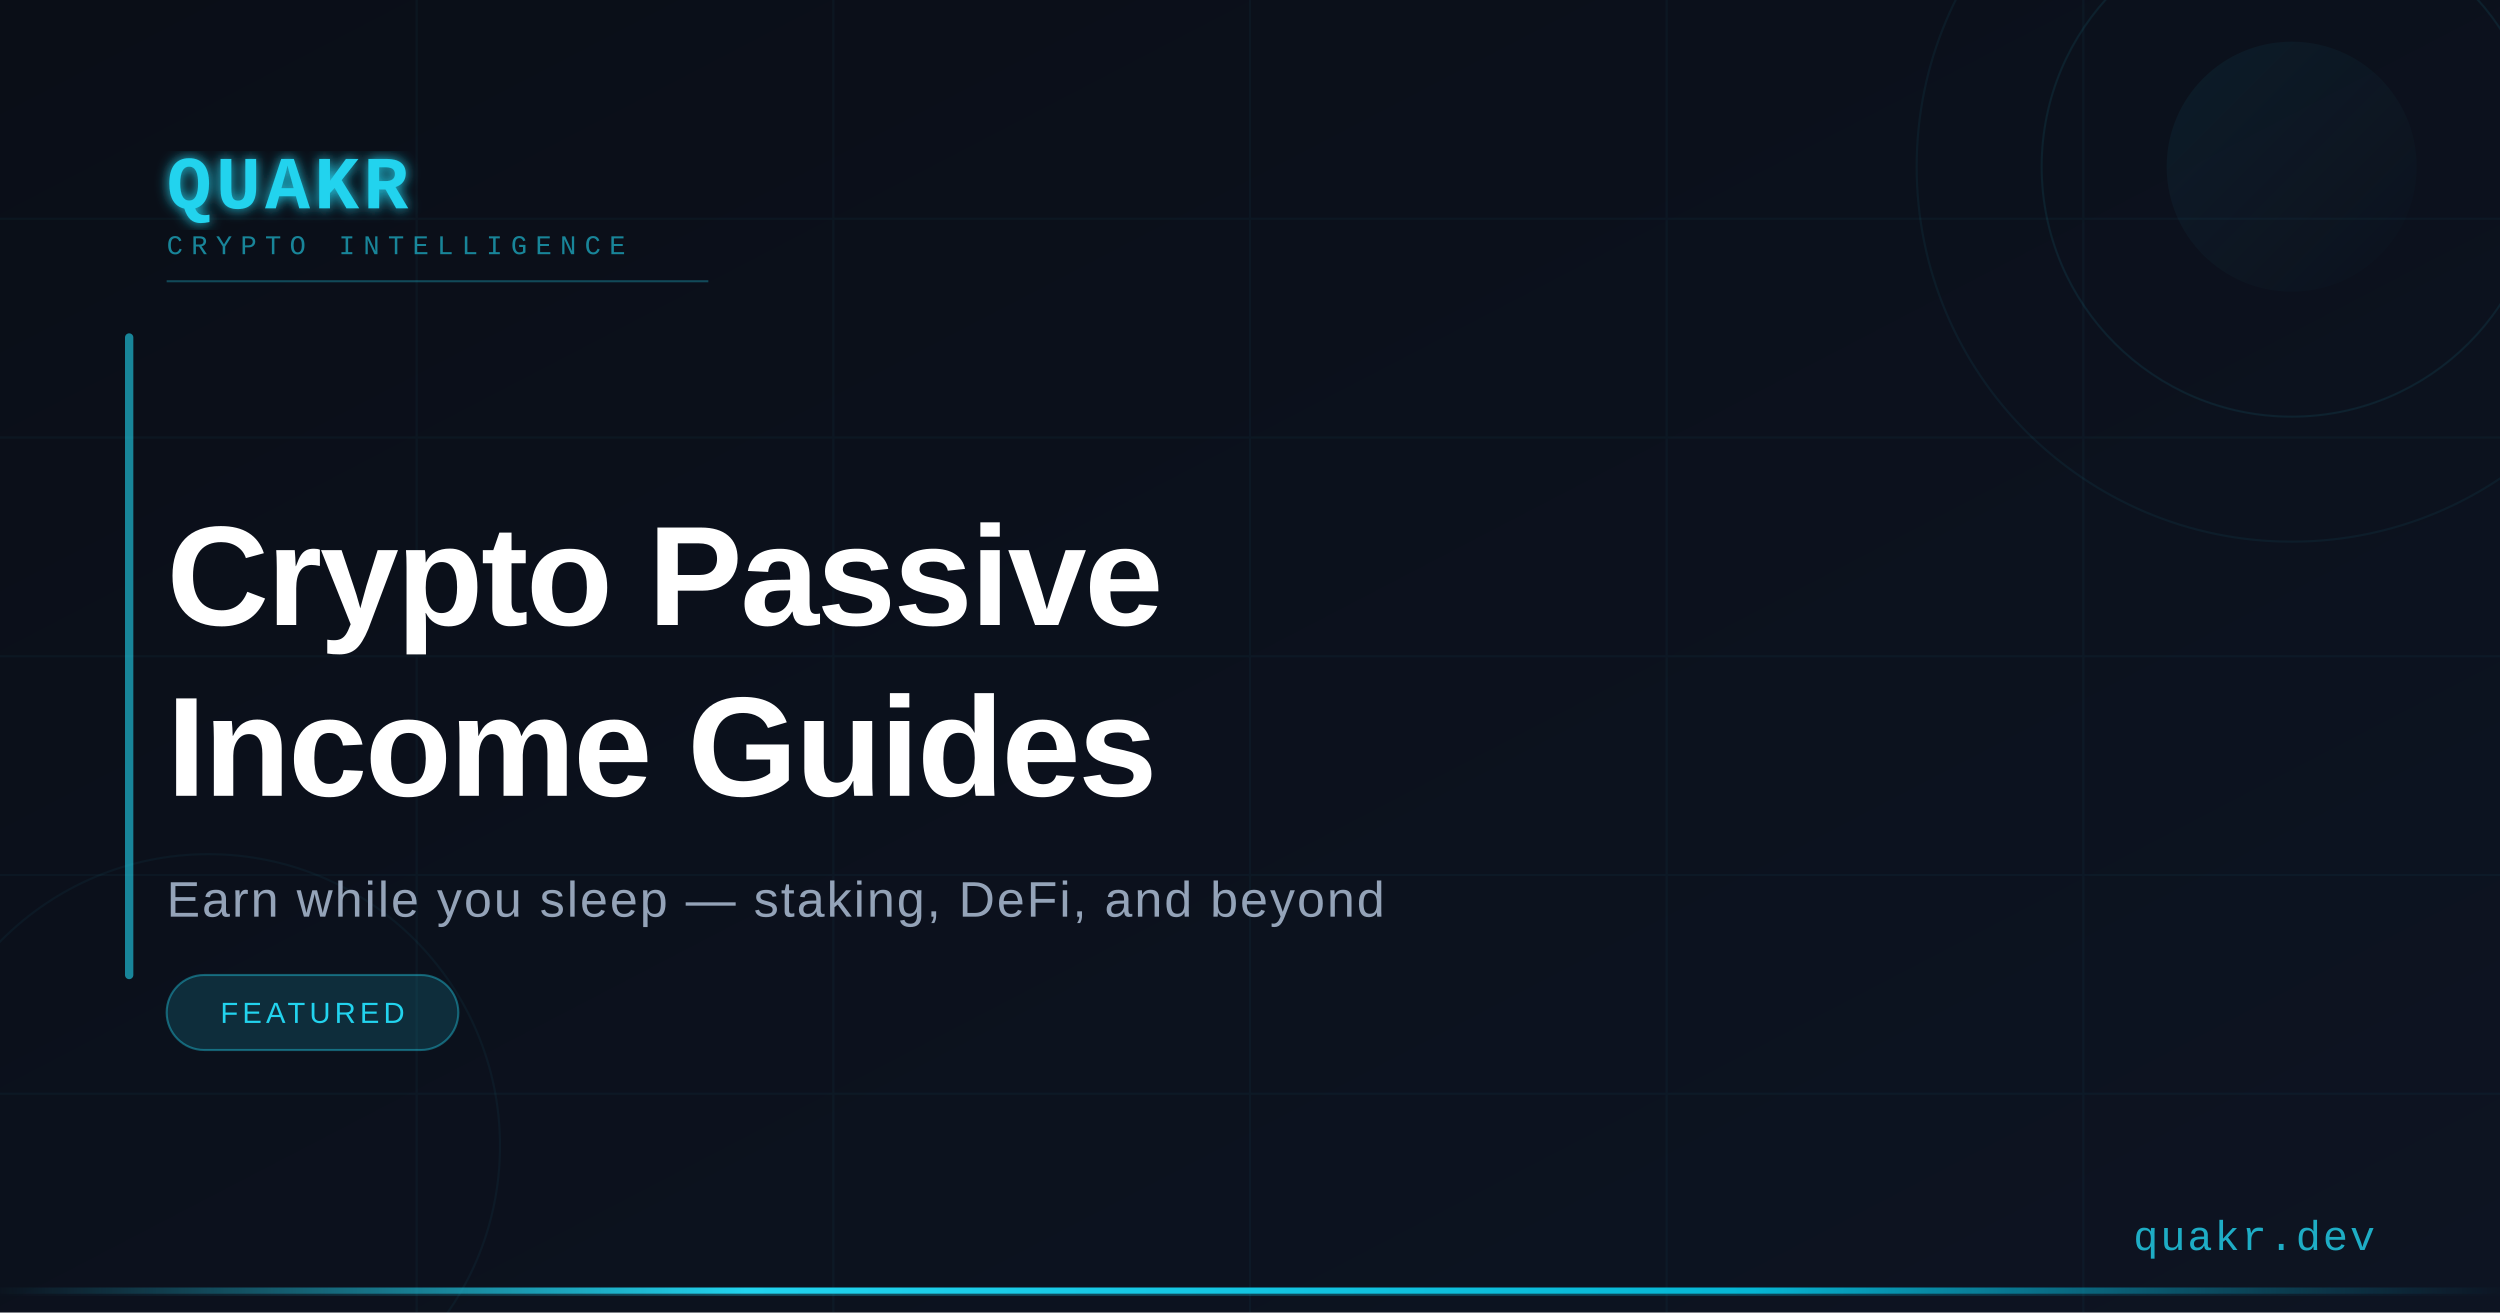
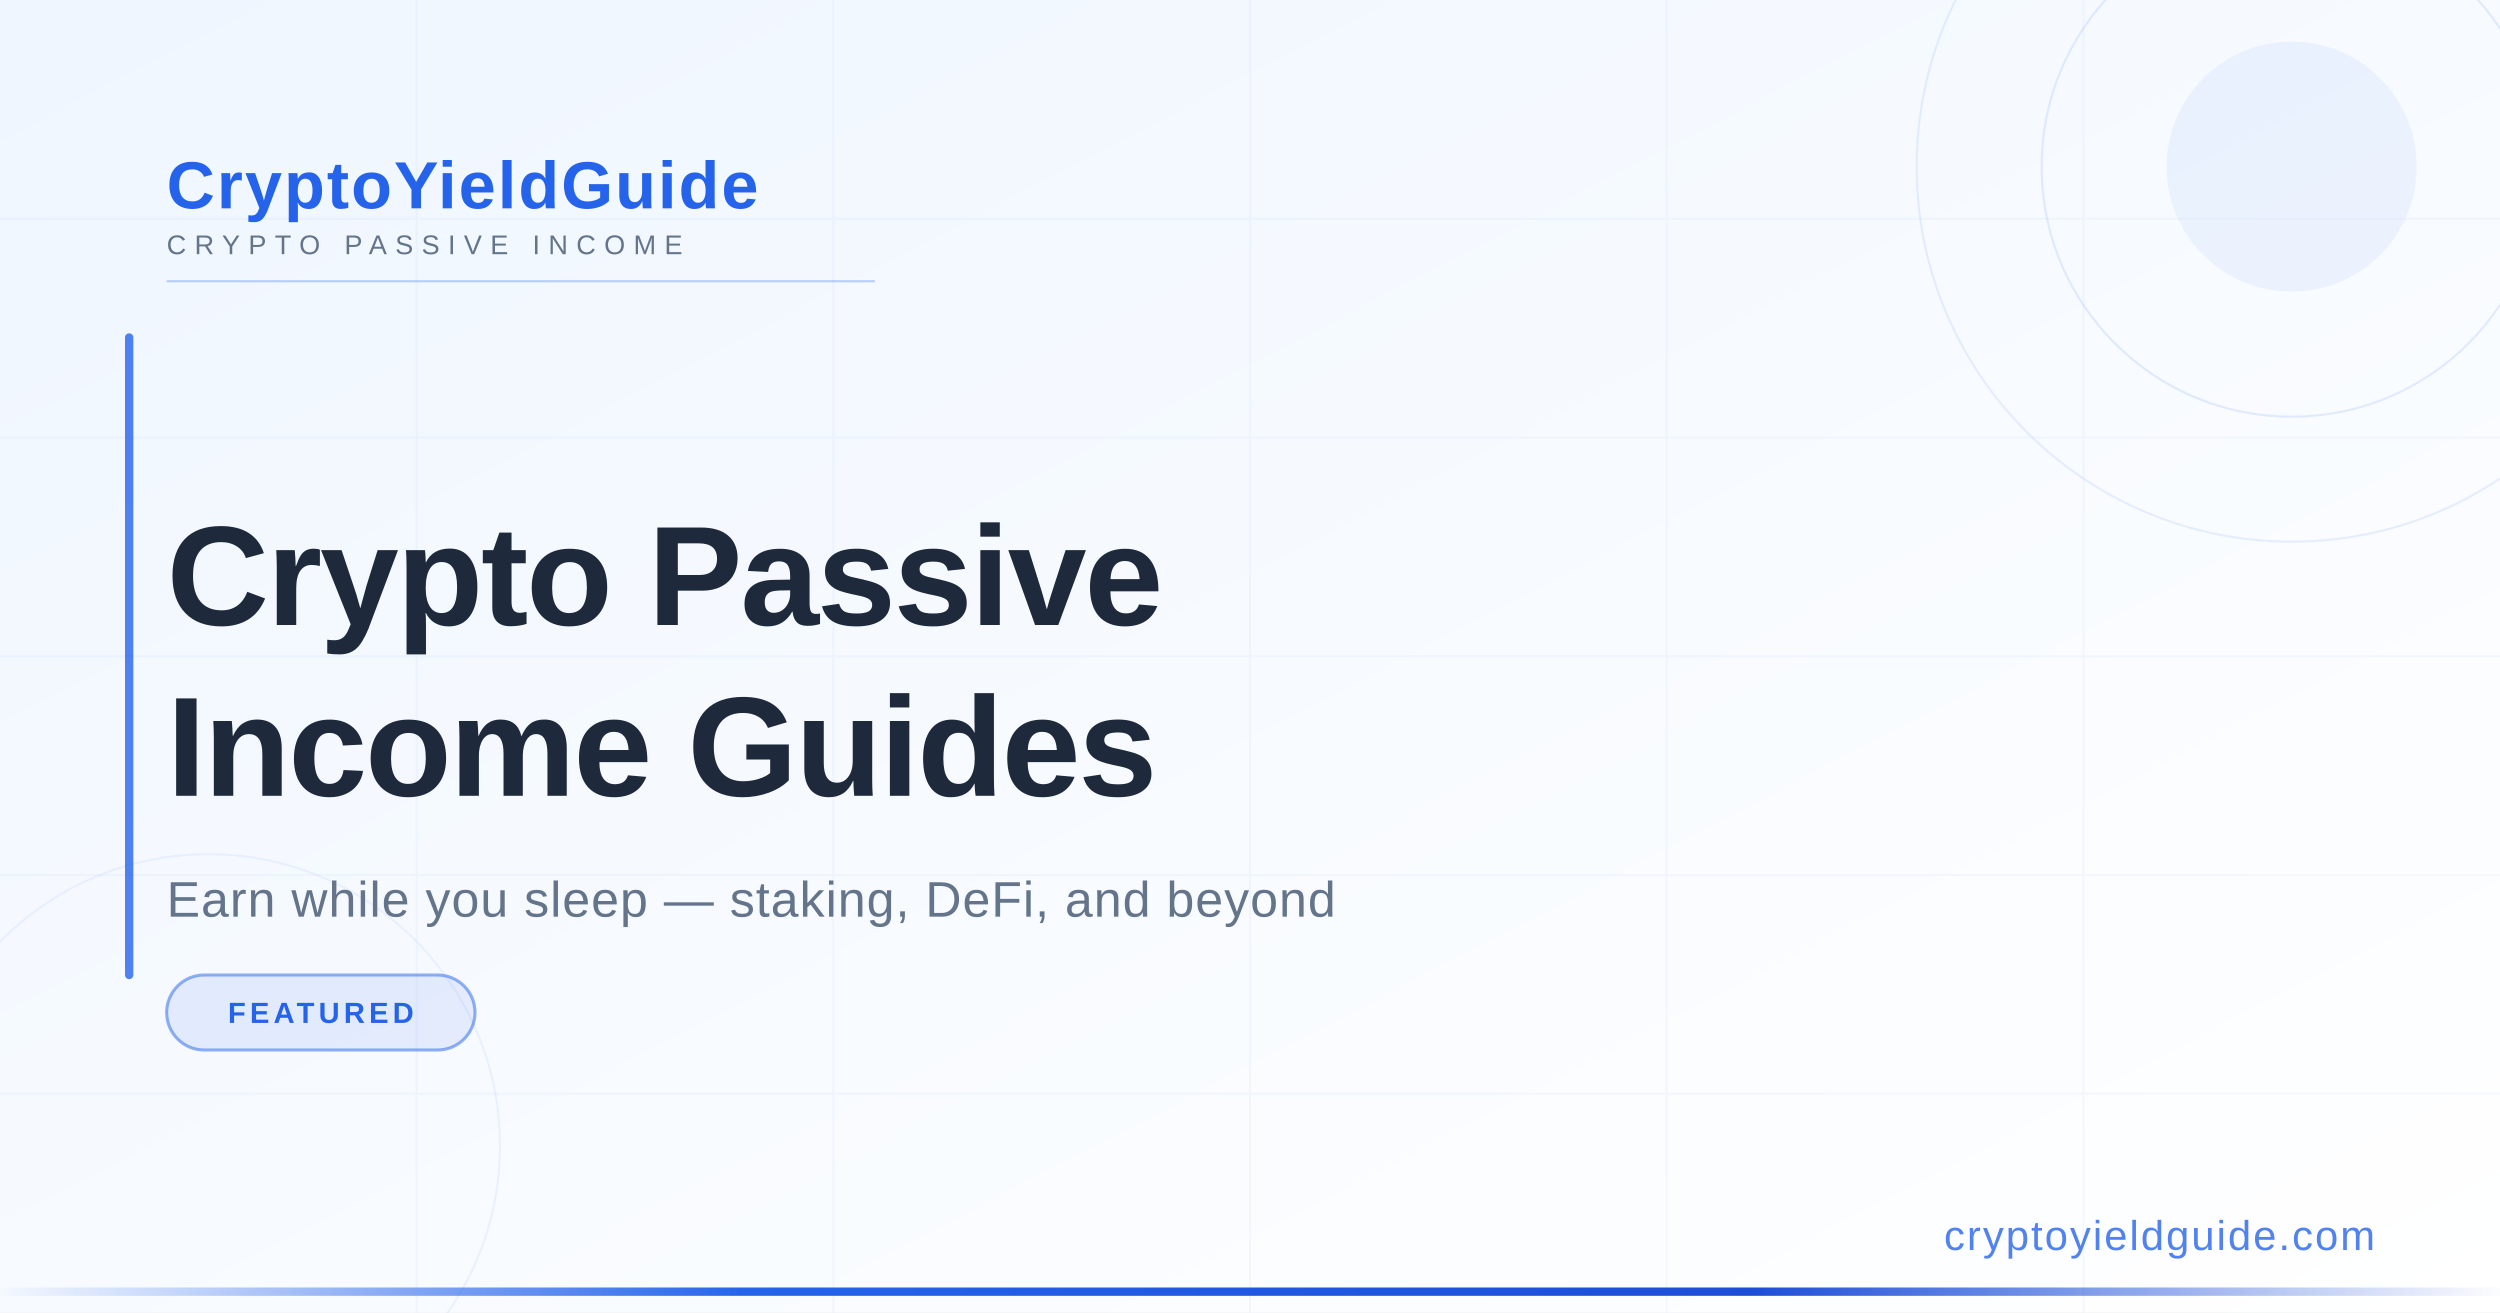
<svg xmlns="http://www.w3.org/2000/svg" width="1200" height="630" viewBox="0 0 1200 630">
  <defs>
    <linearGradient id="bgGrad" x1="0%" y1="0%" x2="100%" y2="100%">
-       <stop offset="0%" style="stop-color:#0a0e17;stop-opacity:1" />
-       <stop offset="100%" style="stop-color:#0d1422;stop-opacity:1" />
+       <stop offset="0%" style="stop-color:#EFF6FF;stop-opacity:1" />
+       <stop offset="100%" style="stop-color:#FFFFFF;stop-opacity:1" />
    </linearGradient>
    <linearGradient id="bottomLine" x1="0%" y1="0%" x2="100%" y2="0%">
-       <stop offset="0%" style="stop-color:#22d3ee;stop-opacity:0" />
-       <stop offset="30%" style="stop-color:#22d3ee;stop-opacity:1" />
-       <stop offset="70%" style="stop-color:#06b6d4;stop-opacity:1" />
-       <stop offset="100%" style="stop-color:#0891b2;stop-opacity:0" />
+       <stop offset="0%" style="stop-color:#2563EB;stop-opacity:0" />
+       <stop offset="30%" style="stop-color:#2563EB;stop-opacity:1" />
+       <stop offset="70%" style="stop-color:#1D4ED8;stop-opacity:1" />
+       <stop offset="100%" style="stop-color:#1D4ED8;stop-opacity:0" />
    </linearGradient>
-     <linearGradient id="accentGrad" x1="0%" y1="0%" x2="100%" y2="100%">
-       <stop offset="0%" style="stop-color:#22d3ee;stop-opacity:0.15" />
-       <stop offset="100%" style="stop-color:#22d3ee;stop-opacity:0" />
-     </linearGradient>
-     <filter id="glow">
-       <feGaussianBlur stdDeviation="3" result="coloredBlur" />
-       <feMerge>
-         <feMergeNode in="coloredBlur" />
-         <feMergeNode in="SourceGraphic" />
-       </feMerge>
-     </filter>
  </defs>
  <rect width="1200" height="630" fill="url(#bgGrad)" />
-   <g opacity="0.04" stroke="#22d3ee" stroke-width="1">
+   <g opacity="0.04" stroke="#2563EB" stroke-width="1">
    <line x1="0" y1="105" x2="1200" y2="105" />
    <line x1="0" y1="210" x2="1200" y2="210" />
    <line x1="0" y1="315" x2="1200" y2="315" />
    <line x1="0" y1="420" x2="1200" y2="420" />
    <line x1="0" y1="525" x2="1200" y2="525" />
    <line x1="200" y1="0" x2="200" y2="630" />
    <line x1="400" y1="0" x2="400" y2="630" />
    <line x1="600" y1="0" x2="600" y2="630" />
    <line x1="800" y1="0" x2="800" y2="630" />
    <line x1="1000" y1="0" x2="1000" y2="630" />
  </g>
-   <circle cx="1100" cy="80" r="180" fill="none" stroke="#22d3ee" stroke-width="1" opacity="0.06" />
-   <circle cx="1100" cy="80" r="120" fill="none" stroke="#22d3ee" stroke-width="1" opacity="0.08" />
-   <circle cx="1100" cy="80" r="60" fill="url(#accentGrad)" opacity="0.4" />
-   <circle cx="100" cy="550" r="140" fill="none" stroke="#22d3ee" stroke-width="1" opacity="0.05" />
-   <rect x="60" y="160" width="4" height="310" rx="2" fill="#22d3ee" opacity="0.6" />
-   <text x="80" y="100" font-family="'Courier New', Courier, monospace" font-size="36" font-weight="700" fill="#22d3ee" filter="url(#glow)" letter-spacing="2">QUAKR</text>
-   <text x="80" y="122" font-family="'Courier New', Courier, monospace" font-size="13" fill="#22d3ee" opacity="0.6" letter-spacing="4">CRYPTO INTELLIGENCE</text>
-   <line x1="80" y1="135" x2="340" y2="135" stroke="#22d3ee" stroke-width="1" opacity="0.3" />
-   <text x="80" y="300" font-family="'Arial Black', Arial, sans-serif" font-size="68" font-weight="900" fill="#ffffff" letter-spacing="-1">Crypto Passive</text>
-   <text x="80" y="382" font-family="'Arial Black', Arial, sans-serif" font-size="68" font-weight="900" fill="#ffffff" letter-spacing="-1">Income Guides</text>
-   <text x="80" y="440" font-family="Arial, sans-serif" font-size="24" fill="#94a3b8" letter-spacing="1">Earn while you sleep — staking, DeFi, and beyond</text>
-   <rect x="80" y="468" width="140" height="36" rx="18" fill="#22d3ee" opacity="0.15" />
-   <rect x="80" y="468" width="140" height="36" rx="18" fill="none" stroke="#22d3ee" stroke-width="1" opacity="0.4" />
-   <text x="150" y="491" font-family="Arial, sans-serif" font-size="14" fill="#22d3ee" text-anchor="middle" letter-spacing="2">FEATURED</text>
-   <text x="1140" y="600" font-family="'Courier New', Courier, monospace" font-size="20" fill="#22d3ee" text-anchor="end" opacity="0.8" letter-spacing="1">quakr.dev</text>
-   <rect x="0" y="618" width="1200" height="3" fill="url(#bottomLine)" />
-   <rect x="0" y="621" width="1200" height="1" fill="url(#bottomLine)" opacity="0.3" />
+   <circle cx="1100" cy="80" r="180" fill="none" stroke="#2563EB" stroke-width="1" opacity="0.1" />
+   <circle cx="1100" cy="80" r="120" fill="none" stroke="#2563EB" stroke-width="1" opacity="0.12" />
+   <circle cx="1100" cy="80" r="60" fill="#2563EB" opacity="0.06" />
+   <circle cx="100" cy="550" r="140" fill="none" stroke="#2563EB" stroke-width="1" opacity="0.07" />
+   <rect x="60" y="160" width="4" height="310" rx="2" fill="#2563EB" opacity="0.8" />
+   <text x="80" y="100" font-family="'Arial Black', Arial, sans-serif" font-size="32" font-weight="900" fill="#2563EB" letter-spacing="1">CryptoYieldGuide</text>
+   <text x="80" y="122" font-family="Arial, sans-serif" font-size="13" fill="#64748B" letter-spacing="4">CRYPTO PASSIVE INCOME</text>
+   <line x1="80" y1="135" x2="420" y2="135" stroke="#2563EB" stroke-width="1" opacity="0.3" />
+   <text x="80" y="300" font-family="'Arial Black', Arial, sans-serif" font-size="68" font-weight="900" fill="#1E293B" letter-spacing="-1">Crypto Passive</text>
+   <text x="80" y="382" font-family="'Arial Black', Arial, sans-serif" font-size="68" font-weight="900" fill="#1E293B" letter-spacing="-1">Income Guides</text>
+   <text x="80" y="440" font-family="Arial, sans-serif" font-size="24" fill="#64748B" letter-spacing="0.5">Earn while you sleep — staking, DeFi, and beyond</text>
+   <rect x="80" y="468" width="148" height="36" rx="18" fill="#2563EB" opacity="0.1" />
+   <rect x="80" y="468" width="148" height="36" rx="18" fill="none" stroke="#2563EB" stroke-width="1.5" opacity="0.5" />
+   <text x="154" y="491" font-family="Arial, sans-serif" font-size="14" fill="#2563EB" text-anchor="middle" letter-spacing="2" font-weight="700">FEATURED</text>
+   <text x="1140" y="600" font-family="Arial, sans-serif" font-size="20" fill="#2563EB" text-anchor="end" opacity="0.8" letter-spacing="1">cryptoyieldguide.com</text>
+   <rect x="0" y="618" width="1200" height="4" fill="url(#bottomLine)" />
</svg>
